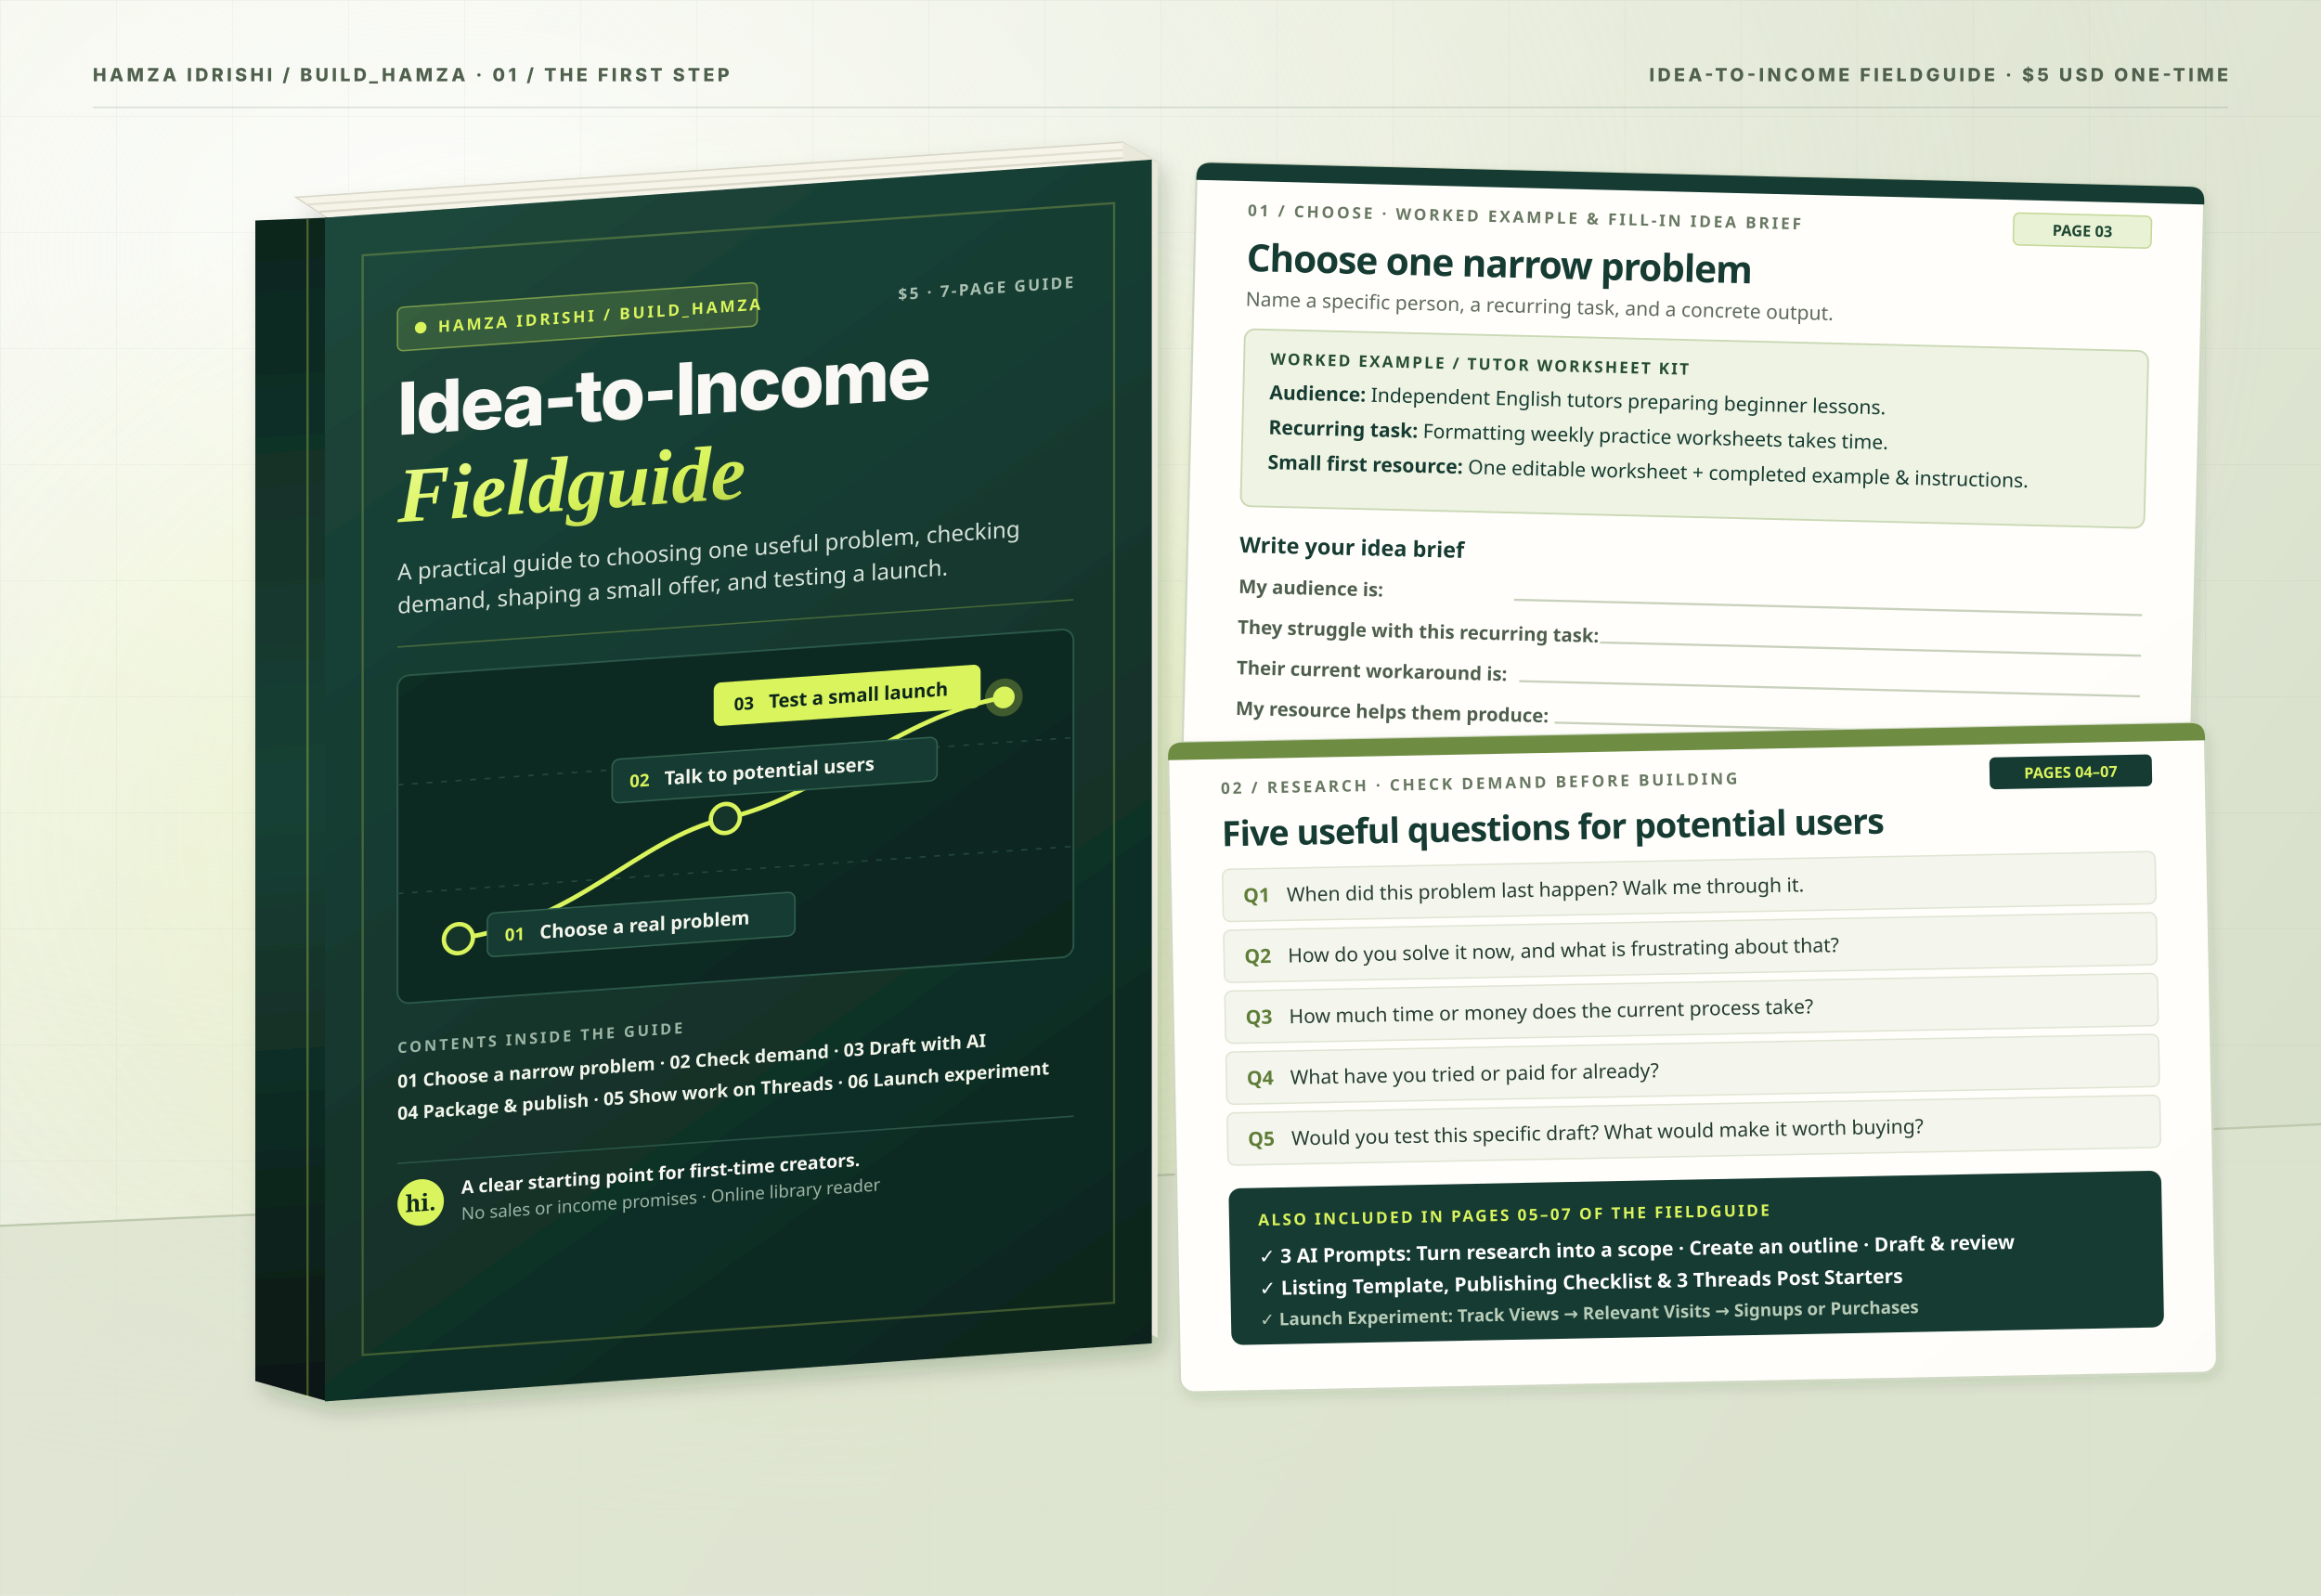
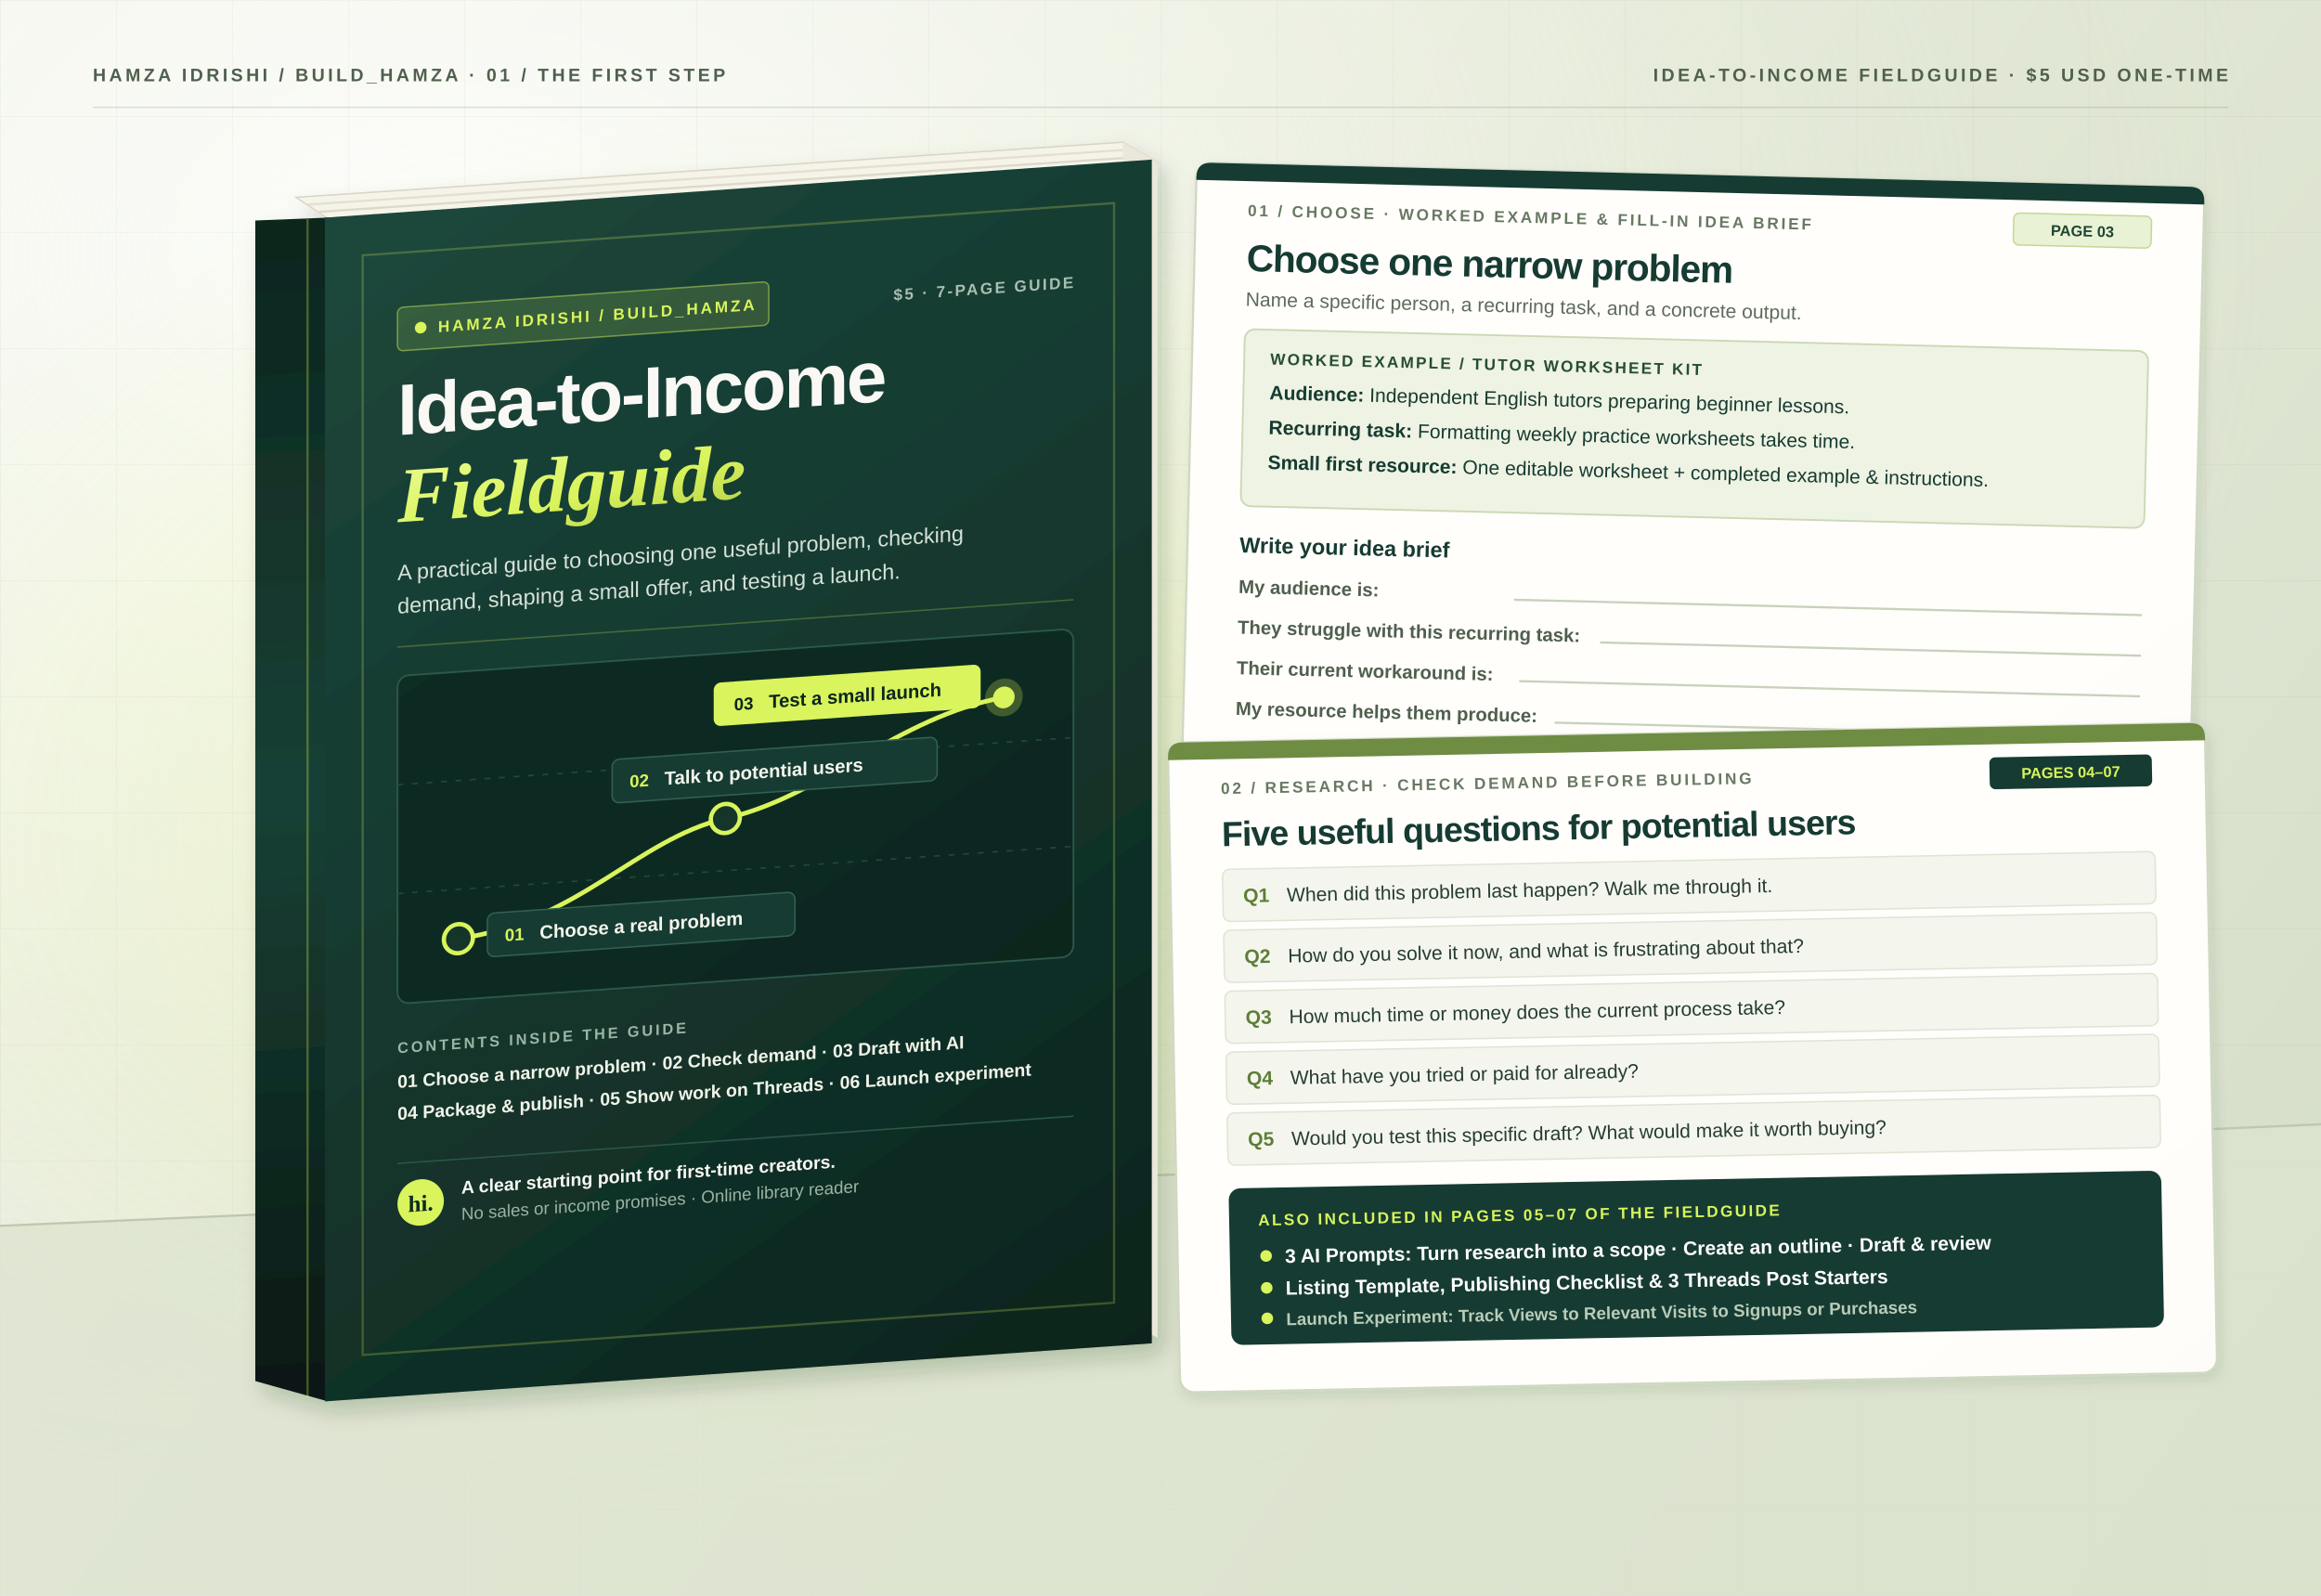
<svg xmlns="http://www.w3.org/2000/svg" viewBox="0 0 1600 1100" width="1600" height="1100" fill="none">
  <defs>
    <linearGradient id="bgStone" x1="0" y1="0" x2="1600" y2="1100" gradientUnits="userSpaceOnUse">
      <stop offset="0%" stop-color="#f3f5ec" />
      <stop offset="50%" stop-color="#e5ead9" />
      <stop offset="100%" stop-color="#d4ddc7" />
    </linearGradient>
    <radialGradient id="sunBeam" cx="0.20" cy="0.16" r="0.78">
      <stop offset="0%" stop-color="#ffffff" stop-opacity="0.88" />
      <stop offset="55%" stop-color="#f7f9ef" stop-opacity="0.28" />
      <stop offset="100%" stop-color="#d4ddc7" stop-opacity="0" />
    </radialGradient>
    <radialGradient id="limeGlow" cx="0.35" cy="0.52" r="0.46">
      <stop offset="0%" stop-color="#d9f45b" stop-opacity="0.24" />
      <stop offset="100%" stop-color="#d9f45b" stop-opacity="0" />
    </radialGradient>
    <linearGradient id="bookCover" x1="210" y1="100" x2="820" y2="960" gradientUnits="userSpaceOnUse">
      <stop offset="0%" stop-color="#1d493d" />
      <stop offset="48%" stop-color="#15382e" />
      <stop offset="100%" stop-color="#0b221b" />
    </linearGradient>
    <linearGradient id="bookSpine" x1="170" y1="130" x2="225" y2="955" gradientUnits="userSpaceOnUse">
      <stop offset="0%" stop-color="#0c241d" />
      <stop offset="50%" stop-color="#194135" />
      <stop offset="100%" stop-color="#071712" />
    </linearGradient>
    <linearGradient id="goldLime" x1="0" y1="0" x2="1" y2="1">
      <stop offset="0%" stop-color="#e7fa87" />
      <stop offset="55%" stop-color="#d9f45b" />
      <stop offset="100%" stop-color="#b5cf49" />
    </linearGradient>
    <linearGradient id="sheetPaper" x1="820" y1="120" x2="1500" y2="960" gradientUnits="userSpaceOnUse">
      <stop offset="0%" stop-color="#fffefb" />
      <stop offset="100%" stop-color="#f5f4ea" />
    </linearGradient>
    <filter id="bookShadow" x="-15%" y="-10%" width="140%" height="135%">
      <feDropShadow dx="24" dy="34" stdDeviation="26" flood-color="#0c211a" flood-opacity="0.34" />
      <feDropShadow dx="5" dy="8" stdDeviation="7" flood-color="#0c211a" flood-opacity="0.18" />
    </filter>
    <filter id="sheetShadow" x="-12%" y="-10%" width="130%" height="130%">
      <feDropShadow dx="14" dy="22" stdDeviation="18" flood-color="#132c23" flood-opacity="0.20" />
      <feDropShadow dx="2" dy="4" stdDeviation="4" flood-color="#132c23" flood-opacity="0.10" />
    </filter>
-     <filter id="badgeShadow" x="-15%" y="-15%" width="135%" height="140%">
-       <feDropShadow dx="0" dy="14" stdDeviation="14" flood-color="#0d241d" flood-opacity="0.26" />
-     </filter>
    <pattern id="archGrid" width="80" height="80" patternUnits="userSpaceOnUse">
      <path d="M 80 0 L 0 0 0 80" fill="none" stroke="#173b31" stroke-width="1" stroke-opacity="0.05" />
    </pattern>
  </defs>
  <rect width="1600" height="1100" fill="url(#bgStone)" />
  <rect width="1600" height="1100" fill="url(#sunBeam)" />
  <rect width="1600" height="1100" fill="url(#archGrid)" />
  <rect width="1600" height="1100" fill="url(#limeGlow)" />
  <path d="M0 845 L1600 775 L1600 1100 L0 1100 Z" fill="#dce3cf" opacity="0.74" />
  <line x1="0" y1="845" x2="1600" y2="775" stroke="#bdc8ad" stroke-width="1.5" />
-   <g fill="#4f604d" font-family="'Manrope', 'DM Sans', -apple-system, sans-serif" font-size="12.5" font-weight="800" letter-spacing="2.2">
+   <g fill="#4f604d" font-family="'Manrope', 'DM Sans', 'Liberation Sans', sans-serif" font-size="12.5" font-weight="800" letter-spacing="2.2">
    <text x="64" y="56">HAMZA IDRISHI / BUILD_HAMZA · 01 / THE FIRST STEP</text>
    <text x="1536" y="56" text-anchor="end">IDEA-TO-INCOME FIELDGUIDE · $5 USD ONE-TIME</text>
  </g>
  <line x1="64" y1="74" x2="1536" y2="74" stroke="#173b31" stroke-opacity="0.14" stroke-width="1" />
  <g filter="url(#bookShadow)" transform="translate(0, 8)">
    <path d="M204 128 L774 90 L798 104 L228 144 Z" fill="#f6f4e8" stroke="#d8d6c8" stroke-width="1" />
    <path d="M212 133 L780 95" stroke="#e2e0d2" stroke-width="1.5" />
    <path d="M220 138 L788 100" stroke="#dcd9ca" stroke-width="1.5" />
    <path d="M774 90 L798 104 L798 914 L774 902 Z" fill="#eae8da" />
    <path d="M176 144 L226 142 L226 958 L176 944 Z" fill="url(#bookSpine)" />
    <line x1="212" y1="143" x2="212" y2="955" stroke="#d9f45b" stroke-opacity="0.3" stroke-width="1.5" />
    <path d="M224 142 L794 102 L794 918 L224 958 Z" fill="url(#bookCover)" />
    <path d="M250 168 L768 132 L768 890 L250 926 Z" stroke="#d9f45b" stroke-opacity="0.24" stroke-width="1.5" fill="none" />
    <g transform="translate(274, 204) skewY(-4.0)">
-       <rect x="0" y="0" width="248" height="30" rx="4" fill="#d9f45b" fill-opacity="0.14" stroke="#d9f45b" stroke-opacity="0.45" stroke-width="1" />
+       <rect x="0" y="0" width="256" height="30" rx="4" fill="#d9f45b" fill-opacity="0.14" stroke="#d9f45b" stroke-opacity="0.45" stroke-width="1" />
      <circle cx="16" cy="15" r="4" fill="#d9f45b" />
-       <text x="28" y="19" fill="#d9f45b" font-family="'Manrope', sans-serif" font-size="11" font-weight="800" letter-spacing="1.8">HAMZA IDRISHI / BUILD_HAMZA</text>
-       <text x="466" y="19" text-anchor="end" fill="#a8bfb1" font-family="'Manrope', sans-serif" font-size="11" font-weight="800" letter-spacing="1.5">$5 · 7-PAGE GUIDE</text>
-       <text x="0" y="88" fill="#f9f8f4" font-family="'Manrope', -apple-system, sans-serif" font-size="50" font-weight="800" letter-spacing="-1.4">Idea-to-Income</text>
-       <text x="0" y="148" fill="url(#goldLime)" font-family="Georgia, 'Times New Roman', serif" font-style="italic" font-size="54" font-weight="700">Fieldguide</text>
-       <text x="0" y="188" fill="#d6e2d9" font-family="'DM Sans', sans-serif" font-size="15.5" font-weight="500">A practical guide to choosing one useful problem, checking</text>
-       <text x="0" y="211" fill="#d6e2d9" font-family="'DM Sans', sans-serif" font-size="15.5" font-weight="500">demand, shaping a small offer, and testing a launch.</text>
+       <text x="28" y="19" fill="#d9f45b" font-family="'Manrope', 'Liberation Sans', sans-serif" font-size="11" font-weight="800" letter-spacing="1.8">HAMZA IDRISHI / BUILD_HAMZA</text>
+       <text x="466" y="19" text-anchor="end" fill="#a8bfb1" font-family="'Manrope', 'Liberation Sans', sans-serif" font-size="11" font-weight="800" letter-spacing="1.5">$5 · 7-PAGE GUIDE</text>
+       <text x="0" y="88" fill="#f9f8f4" font-family="'Manrope', 'Liberation Sans', sans-serif" font-size="50" font-weight="800" letter-spacing="-1.4">Idea-to-Income</text>
+       <text x="0" y="148" fill="url(#goldLime)" font-family="Georgia, 'Liberation Serif', serif" font-style="italic" font-size="54" font-weight="700">Fieldguide</text>
+       <text x="0" y="188" fill="#d6e2d9" font-family="'DM Sans', 'Liberation Sans', sans-serif" font-size="15" font-weight="500">A practical guide to choosing one useful problem, checking</text>
+       <text x="0" y="211" fill="#d6e2d9" font-family="'DM Sans', 'Liberation Sans', sans-serif" font-size="15" font-weight="500">demand, shaping a small offer, and testing a launch.</text>
      <line x1="0" y1="234" x2="466" y2="234" stroke="#d9f45b" stroke-opacity="0.25" stroke-width="1" />
      <g transform="translate(0, 254)">
        <rect x="0" y="0" width="466" height="226" rx="8" fill="#0c221b" fill-opacity="0.6" stroke="#2c5949" stroke-width="1.2" />
        <line x1="0" y1="75" x2="466" y2="75" stroke="#23493c" stroke-dasharray="4 6" />
        <line x1="0" y1="150" x2="466" y2="150" stroke="#23493c" stroke-dasharray="4 6" />
        <path d="M 42 184 C 125 178, 165 124, 226 114 C 292 104, 345 52, 418 44" fill="none" stroke="#d9f45b" stroke-width="3.2" stroke-linecap="round" />
        <circle cx="42" cy="184" r="10" fill="#14362c" stroke="#d9f45b" stroke-width="3" />
        <rect x="62" y="168" width="212" height="30" rx="5" fill="#163b30" stroke="#31614f" stroke-width="1" />
-         <text x="74" y="188" fill="#d9f45b" font-family="'Manrope', sans-serif" font-size="12" font-weight="800">01</text>
-         <text x="98" y="188" fill="#f4f6ee" font-family="'DM Sans', sans-serif" font-size="13" font-weight="700">Choose a real problem</text>
+         <text x="74" y="188" fill="#d9f45b" font-family="'Manrope', 'Liberation Sans', sans-serif" font-size="12" font-weight="800">01</text>
+         <text x="98" y="188" fill="#f4f6ee" font-family="'DM Sans', 'Liberation Sans', sans-serif" font-size="13" font-weight="700">Choose a real problem</text>
        <circle cx="226" cy="114" r="10" fill="#14362c" stroke="#d9f45b" stroke-width="3" />
        <rect x="148" y="68" width="224" height="30" rx="5" fill="#163b30" stroke="#31614f" stroke-width="1" />
-         <text x="160" y="88" fill="#d9f45b" font-family="'Manrope', sans-serif" font-size="12" font-weight="800">02</text>
-         <text x="184" y="88" fill="#f4f6ee" font-family="'DM Sans', sans-serif" font-size="13" font-weight="700">Talk to potential users</text>
+         <text x="160" y="88" fill="#d9f45b" font-family="'Manrope', 'Liberation Sans', sans-serif" font-size="12" font-weight="800">02</text>
+         <text x="184" y="88" fill="#f4f6ee" font-family="'DM Sans', 'Liberation Sans', sans-serif" font-size="13" font-weight="700">Talk to potential users</text>
        <circle cx="418" cy="44" r="13" fill="#d9f45b" fill-opacity="0.25" />
        <circle cx="418" cy="44" r="7.5" fill="#d9f45b" />
        <rect x="218" y="20" width="184" height="30" rx="5" fill="#d9f45b" />
-         <text x="232" y="40" fill="#0d261f" font-family="'Manrope', sans-serif" font-size="12" font-weight="800">03</text>
-         <text x="256" y="40" fill="#0d261f" font-family="'Manrope', sans-serif" font-size="13" font-weight="800">Test a small launch</text>
+         <text x="232" y="40" fill="#0d261f" font-family="'Manrope', 'Liberation Sans', sans-serif" font-size="12" font-weight="800">03</text>
+         <text x="256" y="40" fill="#0d261f" font-family="'Manrope', 'Liberation Sans', sans-serif" font-size="13" font-weight="800">Test a small launch</text>
      </g>
      <g transform="translate(0, 500)">
-         <text x="0" y="14" fill="#9cb5a5" font-family="'Manrope', sans-serif" font-size="10.5" font-weight="800" letter-spacing="1.8">CONTENTS INSIDE THE GUIDE</text>
-         <text x="0" y="38" fill="#f2f5ea" font-family="'DM Sans', sans-serif" font-size="12.5" font-weight="600">01 Choose a narrow problem  ·  02 Check demand  ·  03 Draft with AI</text>
-         <text x="0" y="60" fill="#f2f5ea" font-family="'DM Sans', sans-serif" font-size="12.5" font-weight="600">04 Package &amp; publish  ·  05 Show work on Threads  ·  06 Launch experiment</text>
+         <text x="0" y="14" fill="#9cb5a5" font-family="'Manrope', 'Liberation Sans', sans-serif" font-size="10.5" font-weight="800" letter-spacing="1.8">CONTENTS INSIDE THE GUIDE</text>
+         <text x="0" y="38" fill="#f2f5ea" font-family="'DM Sans', 'Liberation Sans', sans-serif" font-size="12.5" font-weight="600">01 Choose a narrow problem  ·  02 Check demand  ·  03 Draft with AI</text>
+         <text x="0" y="60" fill="#f2f5ea" font-family="'DM Sans', 'Liberation Sans', sans-serif" font-size="12.5" font-weight="600">04 Package &amp; publish  ·  05 Show work on Threads  ·  06 Launch experiment</text>
      </g>
      <g transform="translate(0, 590)">
        <line x1="0" y1="0" x2="466" y2="0" stroke="#2c5748" stroke-width="1" />
        <circle cx="16" cy="28" r="16" fill="#d9f45b" />
-         <text x="16" y="34" text-anchor="middle" fill="#102b23" font-family="Georgia, serif" font-size="16" font-weight="700">hi.</text>
-         <text x="44" y="24" fill="#f9f8f4" font-family="'Manrope', sans-serif" font-size="12.5" font-weight="700">A clear starting point for first-time creators.</text>
-         <text x="44" y="42" fill="#9bb3a3" font-family="'DM Sans', sans-serif" font-size="12">No sales or income promises · Online library reader</text>
+         <text x="16" y="34" text-anchor="middle" fill="#102b23" font-family="Georgia, 'Liberation Serif', serif" font-size="16" font-weight="700">hi.</text>
+         <text x="44" y="24" fill="#f9f8f4" font-family="'Manrope', 'Liberation Sans', sans-serif" font-size="12.5" font-weight="700">A clear starting point for first-time creators.</text>
+         <text x="44" y="42" fill="#9bb3a3" font-family="'DM Sans', 'Liberation Sans', sans-serif" font-size="12">No sales or income promises · Online library reader</text>
      </g>
    </g>
  </g>
  <g filter="url(#sheetShadow)" transform="translate(825, 112) rotate(1.4)">
    <rect x="0" y="0" width="695" height="415" rx="10" fill="url(#sheetPaper)" stroke="#cfd8c2" stroke-width="1.5" />
    <path d="M 0 10 Q 0 0 10 0 L 685 0 Q 695 0 695 10 L 695 12 L 0 12 Z" fill="#173b31" />
    <g transform="translate(36, 36)">
-       <text x="0" y="0" fill="#687862" font-family="'Manrope', sans-serif" font-size="11" font-weight="800" letter-spacing="1.8">01 / CHOOSE · WORKED EXAMPLE &amp; FILL-IN IDEA BRIEF</text>
+       <text x="0" y="0" fill="#687862" font-family="'Manrope', 'Liberation Sans', sans-serif" font-size="11" font-weight="800" letter-spacing="1.8">01 / CHOOSE · WORKED EXAMPLE &amp; FILL-IN IDEA BRIEF</text>
      <rect x="528" y="-15" width="95" height="22" rx="4" fill="#e9f2d5" stroke="#c3d898" stroke-width="1" />
-       <text x="575.5" y="0" text-anchor="middle" fill="#1f4631" font-family="'Manrope', sans-serif" font-size="10.5" font-weight="800">PAGE 03</text>
-       <text x="0" y="38" fill="#173b31" font-family="'Manrope', sans-serif" font-size="26" font-weight="800" letter-spacing="-0.7">Choose one narrow problem</text>
-       <text x="0" y="62" fill="#5e6b5b" font-family="'DM Sans', sans-serif" font-size="13.5">Name a specific person, a recurring task, and a concrete output.</text>
+       <text x="575.5" y="0" text-anchor="middle" fill="#1f4631" font-family="'Manrope', 'Liberation Sans', sans-serif" font-size="10.5" font-weight="800">PAGE 03</text>
+       <text x="0" y="38" fill="#173b31" font-family="'Manrope', 'Liberation Sans', sans-serif" font-size="26" font-weight="800" letter-spacing="-0.7">Choose one narrow problem</text>
+       <text x="0" y="62" fill="#5e6b5b" font-family="'DM Sans', 'Liberation Sans', sans-serif" font-size="13.5">Name a specific person, a recurring task, and a concrete output.</text>
      <g transform="translate(0, 78)">
        <rect x="0" y="0" width="623" height="122" rx="7" fill="#eef3e3" stroke="#cad8b4" stroke-width="1.2" />
-         <text x="18" y="24" fill="#284e33" font-family="'Manrope', sans-serif" font-size="11" font-weight="800" letter-spacing="1.4">WORKED EXAMPLE / TUTOR WORKSHEET KIT</text>
-         <text x="18" y="48" fill="#173b31" font-family="'DM Sans', sans-serif" font-size="13.5">
+         <text x="18" y="24" fill="#284e33" font-family="'Manrope', 'Liberation Sans', sans-serif" font-size="11" font-weight="800" letter-spacing="1.4">WORKED EXAMPLE / TUTOR WORKSHEET KIT</text>
+         <text x="18" y="48" fill="#173b31" font-family="'DM Sans', 'Liberation Sans', sans-serif" font-size="13.5">
          <tspan font-weight="700">Audience:</tspan> Independent English tutors preparing beginner lessons.</text>
-         <text x="18" y="72" fill="#173b31" font-family="'DM Sans', sans-serif" font-size="13.5">
+         <text x="18" y="72" fill="#173b31" font-family="'DM Sans', 'Liberation Sans', sans-serif" font-size="13.5">
          <tspan font-weight="700">Recurring task:</tspan> Formatting weekly practice worksheets takes time.</text>
-         <text x="18" y="96" fill="#173b31" font-family="'DM Sans', sans-serif" font-size="13.5">
+         <text x="18" y="96" fill="#173b31" font-family="'DM Sans', 'Liberation Sans', sans-serif" font-size="13.5">
          <tspan font-weight="700">Small first resource:</tspan> One editable worksheet + completed example &amp; instructions.</text>
      </g>
      <g transform="translate(0, 218)">
-         <text x="0" y="14" fill="#173b31" font-family="'Manrope', sans-serif" font-size="15" font-weight="800">Write your idea brief</text>
-         <g transform="translate(0, 26)" font-family="'DM Sans', sans-serif" font-size="13" fill="#4f5e4d">
+         <text x="0" y="14" fill="#173b31" font-family="'Manrope', 'Liberation Sans', sans-serif" font-size="15" font-weight="800">Write your idea brief</text>
+         <g transform="translate(0, 26)" font-family="'DM Sans', 'Liberation Sans', sans-serif" font-size="13" fill="#4f5e4d">
          <text x="0" y="16" font-weight="600">My audience is:</text>
          <line x1="190" y1="16" x2="623" y2="16" stroke="#c8d1bc" stroke-width="1.5" />
          <text x="0" y="44" font-weight="600">They struggle with this recurring task:</text>
          <line x1="250" y1="44" x2="623" y2="44" stroke="#c8d1bc" stroke-width="1.5" />
          <text x="0" y="72" font-weight="600">Their current workaround is:</text>
          <line x1="195" y1="72" x2="623" y2="72" stroke="#c8d1bc" stroke-width="1.5" />
          <text x="0" y="100" font-weight="600">My resource helps them produce:</text>
          <line x1="220" y1="100" x2="623" y2="100" stroke="#c8d1bc" stroke-width="1.5" />
        </g>
      </g>
    </g>
  </g>
  <g filter="url(#sheetShadow)" transform="translate(805, 512) rotate(-1.1)">
    <rect x="0" y="0" width="715" height="448" rx="10" fill="url(#sheetPaper)" stroke="#cfd8c2" stroke-width="1.5" />
    <path d="M 0 10 Q 0 0 10 0 L 705 0 Q 715 0 715 10 L 715 12 L 0 12 Z" fill="#6e8c42" />
    <g transform="translate(36, 36)">
-       <text x="0" y="0" fill="#687862" font-family="'Manrope', sans-serif" font-size="11" font-weight="800" letter-spacing="1.8">02 / RESEARCH · CHECK DEMAND BEFORE BUILDING</text>
+       <text x="0" y="0" fill="#687862" font-family="'Manrope', 'Liberation Sans', sans-serif" font-size="11" font-weight="800" letter-spacing="1.8">02 / RESEARCH · CHECK DEMAND BEFORE BUILDING</text>
      <rect x="530" y="-15" width="112" height="22" rx="4" fill="#173b31" />
-       <text x="586" y="0" text-anchor="middle" fill="#d9f45b" font-family="'Manrope', sans-serif" font-size="10.5" font-weight="800">PAGES 04–07</text>
-       <text x="0" y="36" fill="#173b31" font-family="'Manrope', sans-serif" font-size="24" font-weight="800" letter-spacing="-0.6">Five useful questions for potential users</text>
-       <g transform="translate(0, 52)" font-family="'DM Sans', sans-serif" font-size="13.5" fill="#263c32">
+       <text x="586" y="0" text-anchor="middle" fill="#d9f45b" font-family="'Manrope', 'Liberation Sans', sans-serif" font-size="10.5" font-weight="800">PAGES 04–07</text>
+       <text x="0" y="36" fill="#173b31" font-family="'Manrope', 'Liberation Sans', sans-serif" font-size="24" font-weight="800" letter-spacing="-0.6">Five useful questions for potential users</text>
+       <g transform="translate(0, 52)" font-family="'DM Sans', 'Liberation Sans', sans-serif" font-size="13.5" fill="#263c32">
        <rect x="0" y="0" width="643" height="36" rx="5" fill="#f4f6ed" stroke="#dfe5d4" />
-         <text x="14" y="23" fill="#5e7d37" font-family="'Manrope', sans-serif" font-weight="800">Q1</text>
+         <text x="14" y="23" fill="#5e7d37" font-family="'Manrope', 'Liberation Sans', sans-serif" font-weight="800">Q1</text>
        <text x="44" y="23">When did this problem last happen? Walk me through it.</text>
        <rect x="0" y="42" width="643" height="36" rx="5" fill="#f4f6ed" stroke="#dfe5d4" />
-         <text x="14" y="65" fill="#5e7d37" font-family="'Manrope', sans-serif" font-weight="800">Q2</text>
+         <text x="14" y="65" fill="#5e7d37" font-family="'Manrope', 'Liberation Sans', sans-serif" font-weight="800">Q2</text>
        <text x="44" y="65">How do you solve it now, and what is frustrating about that?</text>
        <rect x="0" y="84" width="643" height="36" rx="5" fill="#f4f6ed" stroke="#dfe5d4" />
-         <text x="14" y="107" fill="#5e7d37" font-family="'Manrope', sans-serif" font-weight="800">Q3</text>
+         <text x="14" y="107" fill="#5e7d37" font-family="'Manrope', 'Liberation Sans', sans-serif" font-weight="800">Q3</text>
        <text x="44" y="107">How much time or money does the current process take?</text>
        <rect x="0" y="126" width="643" height="36" rx="5" fill="#f4f6ed" stroke="#dfe5d4" />
-         <text x="14" y="149" fill="#5e7d37" font-family="'Manrope', sans-serif" font-weight="800">Q4</text>
+         <text x="14" y="149" fill="#5e7d37" font-family="'Manrope', 'Liberation Sans', sans-serif" font-weight="800">Q4</text>
        <text x="44" y="149">What have you tried or paid for already?</text>
        <rect x="0" y="168" width="643" height="36" rx="5" fill="#f4f6ed" stroke="#dfe5d4" />
-         <text x="14" y="191" fill="#5e7d37" font-family="'Manrope', sans-serif" font-weight="800">Q5</text>
+         <text x="14" y="191" fill="#5e7d37" font-family="'Manrope', 'Liberation Sans', sans-serif" font-weight="800">Q5</text>
        <text x="44" y="191">Would you test this specific draft? What would make it worth buying?</text>
      </g>
      <g transform="translate(0, 272)">
        <rect x="0" y="0" width="643" height="108" rx="8" fill="#173b31" />
-         <text x="20" y="26" fill="#d9f45b" font-family="'Manrope', sans-serif" font-size="11" font-weight="800" letter-spacing="1.5">ALSO INCLUDED IN PAGES 05–07 OF THE FIELDGUIDE</text>
-         <text x="20" y="52" fill="#ffffff" font-family="'DM Sans', sans-serif" font-size="13.5" font-weight="600">✓ 3 AI Prompts: Turn research into a scope · Create an outline · Draft &amp; review</text>
-         <text x="20" y="74" fill="#ffffff" font-family="'DM Sans', sans-serif" font-size="13.5" font-weight="600">✓ Listing Template, Publishing Checklist &amp; 3 Threads Post Starters</text>
-         <text x="20" y="95" fill="#b8ccb9" font-family="'Manrope', sans-serif" font-size="12" font-weight="700">✓ Launch Experiment: Track Views → Relevant Visits → Signups or Purchases</text>
+         <text x="20" y="26" fill="#d9f45b" font-family="'Manrope', 'Liberation Sans', sans-serif" font-size="11" font-weight="800" letter-spacing="1.5">ALSO INCLUDED IN PAGES 05–07 OF THE FIELDGUIDE</text>
+         <circle cx="25" cy="47" r="4" fill="#d9f45b" />
+         <text x="38" y="52" fill="#ffffff" font-family="'DM Sans', 'Liberation Sans', sans-serif" font-size="13.5" font-weight="600">3 AI Prompts: Turn research into a scope · Create an outline · Draft &amp; review</text>
+         <circle cx="25" cy="69" r="4" fill="#d9f45b" />
+         <text x="38" y="74" fill="#ffffff" font-family="'DM Sans', 'Liberation Sans', sans-serif" font-size="13.5" font-weight="600">Listing Template, Publishing Checklist &amp; 3 Threads Post Starters</text>
+         <circle cx="25" cy="90" r="4" fill="#d9f45b" />
+         <text x="38" y="95" fill="#b8ccb9" font-family="'Manrope', 'Liberation Sans', sans-serif" font-size="12" font-weight="700">Launch Experiment: Track Views to Relevant Visits to Signups or Purchases</text>
      </g>
    </g>
  </g>
</svg>
